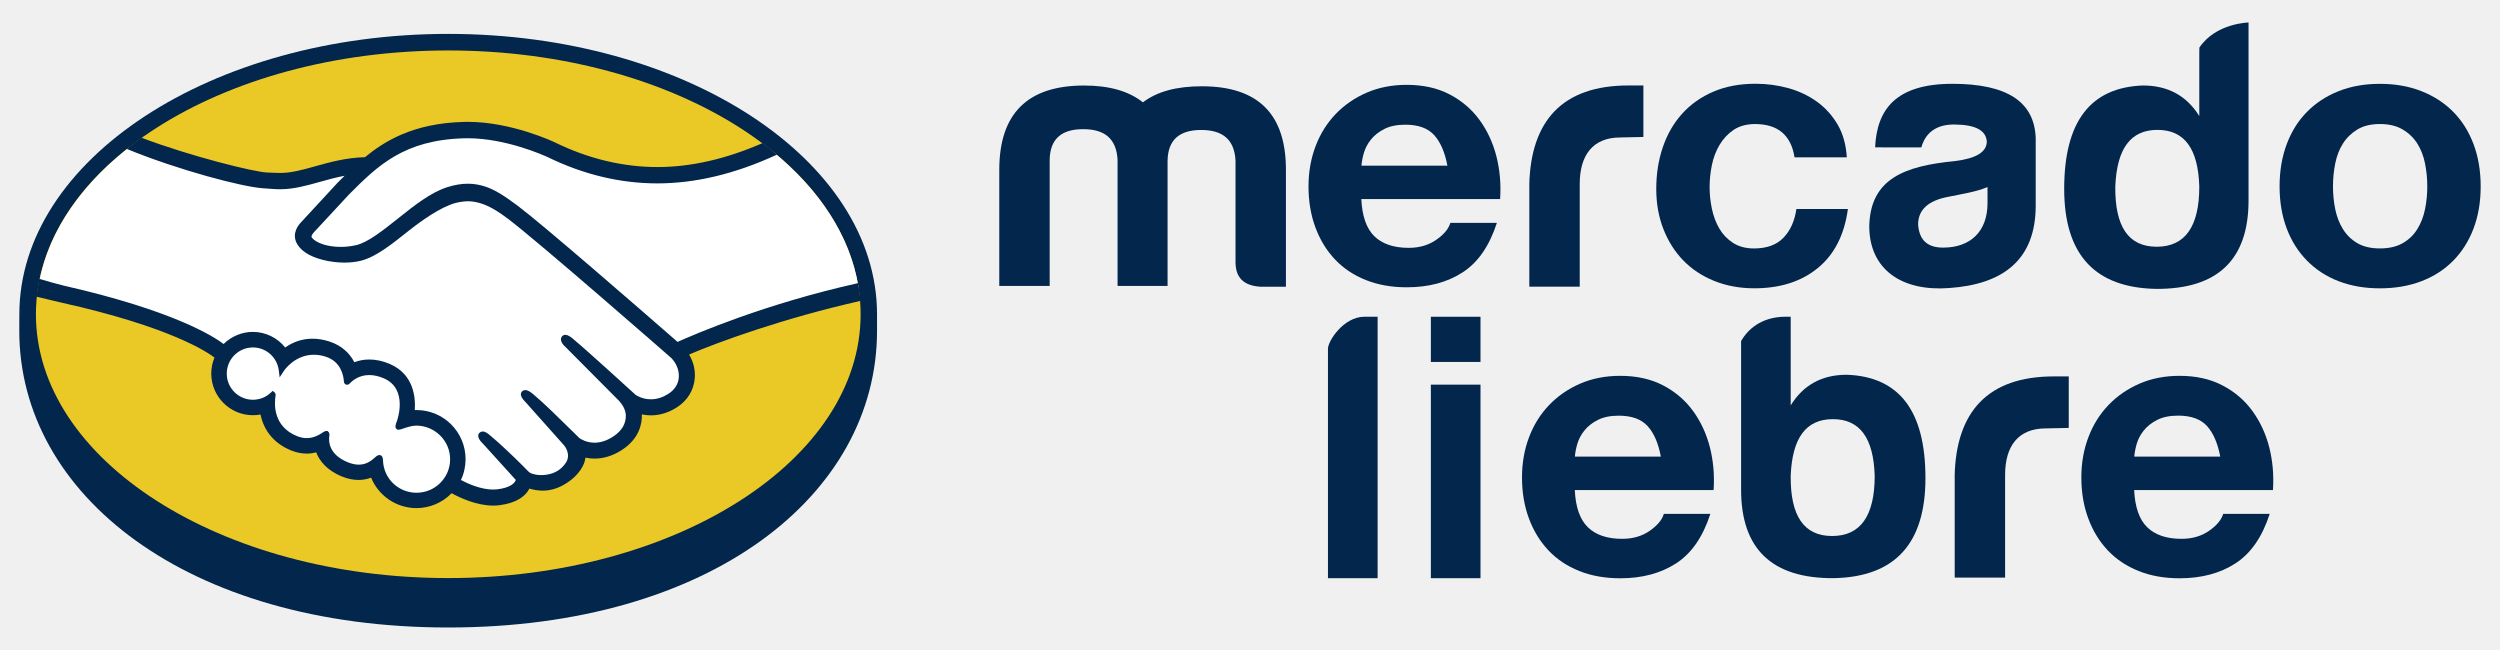
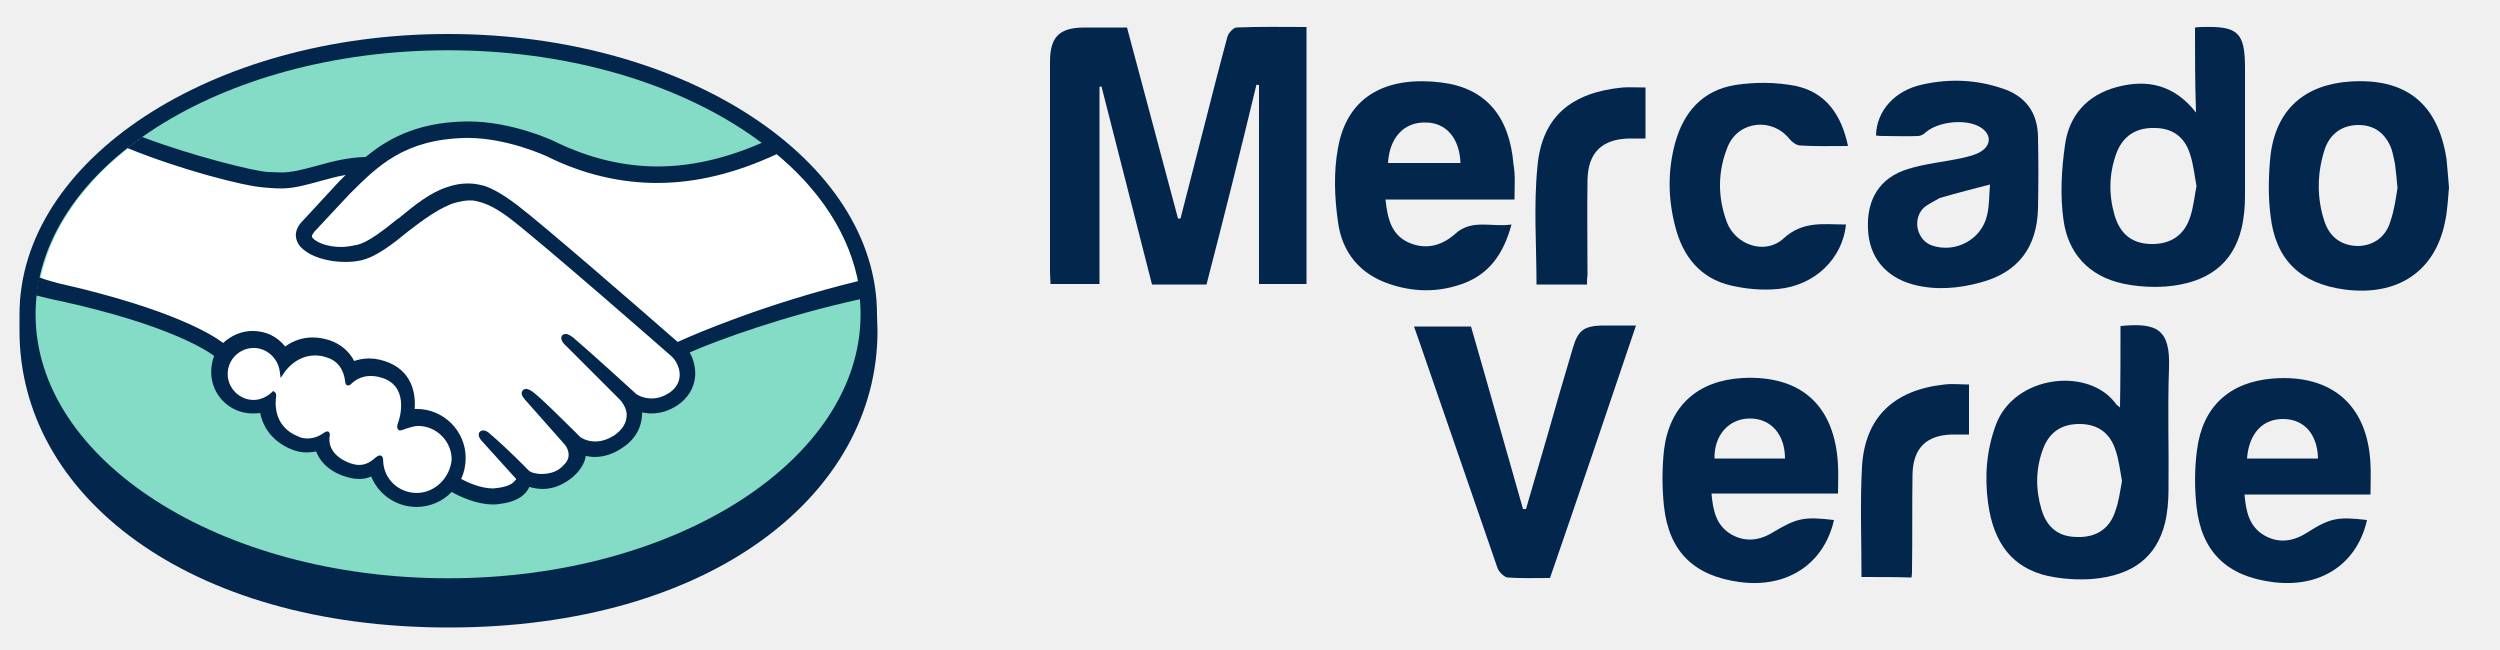
<svg xmlns="http://www.w3.org/2000/svg" version="1.1" id="Capa_1" x="0px" y="0px" viewBox="0 0 500 130" style="enable-background:new 0 0 500 130;" xml:space="preserve">
  <style type="text/css">
	.st0{fill:#03264C;}
- 	.st1{fill:#EAC926;}
+ 	.st1{fill:#84DCC6;}
	.st2{fill:#FFFFFF;}
</style>
-   <g id="g14">
-     <g id="g20" transform="translate(329.6772,316.9189)">
-       <path id="path22" class="st0" d="M-154.27-254.04c0-30.91-38.4-56.1-85.77-56.1c-47.37,0-85.77,25.19-85.77,56.1    c0,0.8-0.01,3-0.01,3.28c0,32.79,33.56,59.34,85.77,59.34c52.53,0,85.78-26.55,85.78-59.34V-254.04z" />
-     </g>
-     <g id="g24" transform="translate(325.6143,316.9531)">
-       <path id="path26" class="st1" d="M-153.49-254.1c0,29.14-36.92,52.76-82.47,52.76c-45.55,0-82.47-23.62-82.47-52.76    c0-29.14,36.92-52.76,82.47-52.76C-190.41-306.86-153.49-283.24-153.49-254.1" />
-     </g>
-     <g id="g28" transform="translate(189.7051,337.5469)">
-       <path id="path30" class="st2" d="M-127.43-291.34c-0.04,0.08-0.87,0.93-0.33,1.62c1.3,1.66,5.32,2.62,9.39,1.7    c2.42-0.54,5.52-3.01,8.53-5.4c3.26-2.59,6.49-5.18,9.74-6.21c3.44-1.09,5.64-0.63,7.1-0.18c1.6,0.48,3.47,1.53,6.47,3.78    c5.64,4.24,28.34,24.05,32.25,27.47c3.16-1.43,17.19-7.47,36.26-11.67c-1.66-10.17-7.84-19.47-17.22-27.08    c-13.07,5.49-29.04,8.35-44.67,0.73c-0.08-0.03-8.53-4.03-16.87-3.84c-12.39,0.29-17.76,5.65-23.44,11.33L-127.43-291.34z" />
-     </g>
-     <g id="g32" transform="translate(279.0542,306.6982)">
-       <path id="path34" class="st2" d="M-144.56-235.56c-0.27-0.24-26.68-23.35-32.66-27.85c-3.46-2.6-5.39-3.26-7.41-3.52    c-1.05-0.14-2.51,0.06-3.52,0.34c-2.78,0.76-6.42,3.19-9.65,5.75c-3.35,2.66-6.5,5.17-9.43,5.83c-3.74,0.84-8.31-0.15-10.39-1.56    c-0.85-0.57-1.44-1.22-1.73-1.89c-0.77-1.79,0.65-3.21,0.88-3.45l7.29-7.88c0.85-0.85,1.7-1.69,2.57-2.53    c-2.35,0.31-4.53,0.91-6.64,1.5c-2.64,0.74-5.18,1.45-7.75,1.45c-1.07,0-6.82-0.94-7.91-1.24c-6.6-1.81-12.39-3.56-21.03-7.6    c-10.36,7.71-17.29,17.36-19.29,27.98c1.49,0.39,3.89,1.11,4.89,1.33c23.45,5.21,30.76,10.59,32.08,11.71    c1.43-1.59,3.5-2.61,5.81-2.61c2.6,0,4.93,1.31,6.35,3.32c1.34-1.06,3.2-1.97,5.59-1.97c1.09,0,2.22,0.2,3.36,0.59    c2.64,0.91,4.01,2.67,4.72,4.26c0.89-0.4,1.98-0.7,3.26-0.69c1.26,0,2.58,0.29,3.9,0.86c4.32,1.86,5,6.1,4.6,9.3    c0.31-0.04,0.62-0.05,0.93-0.05c5.13,0,9.29,4.17,9.29,9.3c0,1.59-0.41,3.08-1.11,4.39c1.39,0.78,4.95,2.56,8.07,2.16    c2.49-0.32,3.44-1.17,3.78-1.65c0.23-0.33,0.48-0.71,0.25-0.99l-6.62-7.35c0,0-1.09-1.03-0.73-1.43c0.37-0.41,1.04,0.18,1.52,0.58    c3.37,2.81,7.48,7.06,7.48,7.06c0.07,0.04,0.34,0.58,1.86,0.85c1.31,0.23,3.63,0.1,5.23-1.22c0.4-0.33,0.81-0.75,1.15-1.18    c-0.03,0.02-0.05,0.05-0.07,0.06c1.69-2.17-0.19-4.36-0.19-4.36l-7.73-8.67c0,0-1.1-1.02-0.73-1.43c0.34-0.36,1.05,0.18,1.53,0.58    c2.45,2.05,5.9,5.51,9.21,8.76c0.65,0.48,3.56,2.27,7.41-0.26c2.34-1.53,2.81-3.42,2.74-4.84c-0.16-1.88-1.63-3.22-1.63-3.22    l-10.55-10.61c0,0-1.11-0.95-0.72-1.43c0.32-0.4,1.05,0.18,1.52,0.58c3.36,2.81,12.46,11.15,12.46,11.15    c0.13,0.09,3.27,2.33,7.16-0.14c1.39-0.89,2.28-2.23,2.35-3.78C-142.66-233.95-144.56-235.56-144.56-235.56" />
-     </g>
-     <g id="g36" transform="translate(215.7334,290.0596)">
-       <path id="path38" class="st2" d="M-132.42-205.47c-1.64-0.02-3.43,0.95-3.66,0.81c-0.13-0.09,0.1-0.74,0.25-1.12    c0.16-0.38,2.31-6.86-2.94-9.11c-4.02-1.73-6.47,0.21-7.32,1.09c-0.22,0.23-0.32,0.21-0.35-0.08c-0.08-1.17-0.6-4.33-4.07-5.38    c-4.96-1.52-8.14,1.94-8.95,3.19c-0.36-2.82-2.75-5.02-5.68-5.02c-3.18,0-5.76,2.57-5.76,5.75c0,3.18,2.58,5.75,5.76,5.75    c1.54,0,2.95-0.61,3.98-1.61c0.03,0.03,0.05,0.08,0.03,0.19c-0.24,1.42-0.69,6.6,4.73,8.7c2.17,0.84,4.02,0.22,5.55-0.86    c0.46-0.32,0.53-0.19,0.47,0.24c-0.2,1.33,0.05,4.18,4.04,5.8c3.04,1.23,4.84-0.03,6.01-1.12c0.51-0.47,0.65-0.39,0.68,0.33    c0.14,3.85,3.34,6.91,7.23,6.91c4,0,7.24-3.23,7.25-7.23C-125.18-202.23-128.42-205.43-132.42-205.47" />
-     </g>
-     <g id="g40" transform="translate(215.7334,272.79)">
-       <path id="path42" class="st0" d="M-132.42-174.24c-3.63,0-6.57-2.82-6.71-6.41c-0.01-0.31-0.04-1.13-0.73-1.13    c-0.29,0-0.53,0.17-0.82,0.43c-0.8,0.74-1.81,1.49-3.3,1.49c-0.67,0-1.4-0.16-2.17-0.47c-3.83-1.55-3.88-4.18-3.72-5.24    c0.04-0.28,0.05-0.57-0.14-0.81l-0.23-0.21h-0.24c-0.2,0-0.39,0.08-0.67,0.27c-1.11,0.78-2.17,1.15-3.25,1.15    c-0.59,0-1.2-0.12-1.82-0.35c-5.04-1.96-4.64-6.72-4.4-8.15c0.04-0.29-0.04-0.51-0.22-0.66l-0.36-0.29l-0.33,0.32    c-0.98,0.95-2.27,1.46-3.62,1.46c-2.89,0-5.24-2.35-5.23-5.23c0-2.89,2.35-5.23,5.24-5.23c2.61,0,4.83,1.96,5.16,4.57l0.18,1.41    l0.77-1.19c0.09-0.14,2.2-3.34,6.09-3.33c0.74,0,1.5,0.12,2.27,0.36c3.1,0.95,3.63,3.76,3.71,4.93c0.05,0.68,0.54,0.71,0.64,0.71    c0.27,0,0.47-0.17,0.6-0.32c0.59-0.61,1.86-1.62,3.85-1.62c0.91,0,1.88,0.22,2.89,0.65c4.93,2.11,2.69,8.37,2.67,8.44    c-0.42,1.04-0.44,1.5-0.04,1.76l0.19,0.09h0.14c0.22,0,0.5-0.1,0.96-0.25c0.67-0.23,1.68-0.58,2.63-0.58h0    c3.71,0.04,6.73,3.06,6.72,6.73C-125.7-177.25-128.72-174.24-132.42-174.24 M-80.22-204.41c-8.14-7.1-26.94-23.45-32.03-27.27    c-2.91-2.19-4.89-3.34-6.64-3.86c-0.78-0.24-1.87-0.51-3.26-0.51c-1.3,0-2.69,0.23-4.14,0.7c-3.29,1.04-6.57,3.65-9.74,6.17    l-0.16,0.13c-2.96,2.35-6.01,4.78-8.32,5.29c-1.01,0.23-2.04,0.35-3.08,0.35c-2.59,0-4.91-0.75-5.78-1.86    c-0.14-0.18-0.05-0.48,0.29-0.91l0.04-0.06l7.16-7.71c5.61-5.61,10.9-10.9,23.09-11.18c0.2,0,0.41-0.01,0.61-0.01    c7.59,0,15.17,3.4,16.02,3.79c7.12,3.47,14.46,5.23,21.84,5.24c7.69,0,15.63-1.9,23.98-5.75c-0.93-0.78-1.9-1.55-2.9-2.3    c-7.33,3.18-14.32,4.79-21.05,4.78c-6.88-0.01-13.76-1.66-20.44-4.92c-0.35-0.17-8.73-4.12-17.44-4.12c-0.23,0-0.46,0-0.69,0.01    c-10.24,0.24-16.01,3.88-19.88,7.06c-3.77,0.09-7.03,1-9.92,1.81c-2.58,0.72-4.81,1.34-6.99,1.34c-0.9,0-2.51-0.08-2.66-0.09    c-2.5-0.08-15.11-3.17-25.14-6.96c-1.02,0.72-2.01,1.47-2.97,2.23c10.48,4.3,23.23,7.62,27.25,7.88c1.12,0.07,2.31,0.2,3.51,0.2    c2.66,0,5.32-0.75,7.89-1.47c1.52-0.43,3.2-0.89,4.96-1.23c-0.47,0.46-0.94,0.93-1.41,1.4l-7.27,7.87c-0.57,0.58-1.81,2.12-1,4.02    c0.33,0.77,0.99,1.5,1.91,2.12c1.73,1.17,4.84,1.96,7.72,1.96c1.09,0,2.13-0.11,3.08-0.32c3.05-0.68,6.25-3.23,9.63-5.92    c2.7-2.15,6.53-4.87,9.47-5.67c0.82-0.22,1.83-0.36,2.64-0.36c0.24,0,0.47,0.01,0.68,0.04c1.94,0.25,3.82,0.91,7.16,3.42    c5.97,4.48,32.39,27.59,32.64,27.82c0.02,0.02,1.7,1.47,1.59,3.88c-0.06,1.35-0.81,2.54-2.11,3.37c-1.13,0.71-2.29,1.08-3.47,1.08    c-1.77,0-2.98-0.83-3.06-0.89c-0.1-0.08-9.15-8.38-12.48-11.17c-0.53-0.44-1.05-0.83-1.57-0.83c-0.28,0-0.52,0.12-0.69,0.33    c-0.52,0.65,0.06,1.54,0.75,2.13l10.57,10.63c0.01,0.01,1.32,1.24,1.46,2.86c0.08,1.76-0.76,3.23-2.51,4.38    c-1.25,0.82-2.51,1.24-3.75,1.24c-1.62,0-2.76-0.74-3.01-0.91l-1.52-1.49c-2.77-2.73-5.63-5.55-7.73-7.3    c-0.51-0.42-1.06-0.82-1.58-0.82c-0.25,0-0.49,0.1-0.67,0.28c-0.24,0.27-0.4,0.74,0.19,1.53c0.24,0.33,0.53,0.6,0.53,0.6    l7.72,8.66c0.06,0.08,1.59,1.89,0.17,3.7l-0.27,0.34c-0.23,0.26-0.48,0.49-0.72,0.69c-1.32,1.08-3.07,1.2-3.77,1.2    c-0.37,0-0.73-0.03-1.05-0.09c-0.76-0.14-1.27-0.35-1.52-0.64l-0.09-0.09c-0.42-0.44-4.31-4.41-7.53-7.09    c-0.42-0.36-0.95-0.81-1.5-0.81c-0.27,0-0.51,0.11-0.7,0.31c-0.64,0.7,0.32,1.74,0.73,2.12l6.58,7.26    c-0.01,0.07-0.09,0.22-0.25,0.45c-0.24,0.32-1.03,1.12-3.42,1.42c-0.28,0.03-0.58,0.05-0.87,0.05c-2.46,0-5.09-1.19-6.44-1.91    c0.62-1.3,0.93-2.73,0.93-4.17c0-5.42-4.39-9.82-9.81-9.82c-0.11,0-0.24,0-0.35,0.01c0.18-2.47-0.17-7.15-4.98-9.22    c-1.38-0.6-2.76-0.9-4.1-0.9c-1.05,0-2.06,0.18-3.01,0.54c-0.99-1.93-2.65-3.34-4.81-4.08c-1.19-0.41-2.38-0.62-3.52-0.62    c-2,0-3.84,0.59-5.49,1.76c-1.57-1.96-3.95-3.12-6.46-3.12c-2.19,0-4.3,0.88-5.86,2.42c-2.05-1.56-10.17-6.72-31.92-11.66    c-1.05-0.24-3.47-0.93-4.95-1.37c-0.25,1.18-0.43,2.37-0.56,3.57c0,0,4.01,0.96,4.8,1.14c22.21,4.93,29.55,10.07,30.8,11.03    c-0.42,1.01-0.64,2.1-0.64,3.2c0,4.59,3.73,8.33,8.32,8.33c0.52,0,1.03-0.04,1.53-0.14c0.69,3.38,2.9,5.94,6.28,7.25    c0.99,0.38,1.99,0.57,2.96,0.57c0.63,0,1.27-0.08,1.9-0.24c0.62,1.59,2.03,3.56,5.17,4.83c1.1,0.44,2.2,0.68,3.27,0.68    c0.87,0,1.73-0.15,2.54-0.46c1.5,3.66,5.08,6.09,9.07,6.09c2.64,0,5.18-1.07,7.03-2.98c1.58,0.88,4.93,2.47,8.31,2.48    c0.44,0,0.85-0.03,1.26-0.08c3.36-0.42,4.92-1.73,5.64-2.76c0.13-0.18,0.25-0.37,0.35-0.56c0.79,0.23,1.67,0.41,2.66,0.41    c1.83,0,3.59-0.62,5.37-1.92c1.75-1.26,2.99-3.07,3.17-4.61c0-0.02,0.01-0.04,0.01-0.07c0.59,0.12,1.19,0.19,1.8,0.19    c1.89,0,3.74-0.59,5.52-1.75c3.42-2.24,4.02-5.18,3.96-7.09c0.6,0.13,1.21,0.19,1.82,0.19c1.77,0,3.51-0.54,5.17-1.59    c2.12-1.36,3.4-3.43,3.59-5.85c0.13-1.64-0.27-3.3-1.14-4.72c5.73-2.47,18.84-7.25,34.27-10.73c-0.09-1.2-0.27-2.38-0.48-3.55    C-62.8-212-76.73-205.97-80.22-204.41" />
-     </g>
-     <g id="g44" transform="translate(372.3848,355.1846)">
-       <path id="path46" class="st0" d="M-162.45-323.23V-298h-10.08v-23.21c0-11.27,5.67-16.87,16.94-16.87c5.08,0,8.96,1.12,11.79,3.36    c2.84-2.16,6.72-3.21,11.8-3.21c11.27,0,16.87,5.6,16.8,16.87v23.22h-5.15c-3.28-0.23-4.93-1.79-4.93-4.93v-20.3    c-0.22-4.11-2.46-6.12-6.87-6.12c-4.4,0-6.64,2.02-6.72,6.12V-298h-10v-25.23c-0.23-4.11-2.46-6.12-6.87-6.12    C-160.14-329.36-162.38-327.34-162.45-323.23" />
-     </g>
-     <g id="g48" transform="translate(491.0654,348.9932)">
-       <path id="path50" class="st0" d="M-185.21-312.04c0.3-12.77,6.61-19.86,19.82-19.86h3v10.3l-4.61,0.1c-5.52,0-8.12,3.56-8.12,9.31    v20.53h-10.08V-312.04z" />
-     </g>
-     <g id="g52" transform="translate(604.4424,344.4316)">
-       <path id="path54" class="st0" d="M-206.94-303.79v-3.23c-2.31,0.97-5,1.37-7.91,1.96c-3.96,0.75-5.97,2.61-5.97,5.52    c0.22,3.14,1.87,4.63,5,4.63C-210.3-294.91-206.94-298.19-206.94-303.79 M-220.18-314.95l-9.24-0.01    c0.35-7.63,4.19-12.71,15.47-12.71c10.9,0,16.42,3.58,16.65,10.9v13.44c0,10.9-6.57,15.75-17.24,16.5    c-9.48,0.75-16.05-3.66-16.05-12.39c0.22-9.48,7.09-12.02,17.09-12.99c4.25-0.52,6.42-1.79,6.42-3.96    c-0.22-2.24-2.31-3.31-6.42-3.36C-218.16-319.6-219.66-316.82-220.18-314.95" />
-     </g>
-     <g id="g56" transform="translate(636.0684,348.5366)">
-       <path id="path58" class="st0" d="M-213.01-311.21c-0.07,7.99,2.61,12.02,8.29,12.02c5.67,0,8.51-4.03,8.51-12.02    c-0.22-7.61-2.98-11.35-8.36-11.35C-209.95-322.56-212.71-318.83-213.01-311.21 M-186.36-344.04v35.59    c0,11.87-6.2,17.77-18.51,17.69c-12.24-0.23-18.36-6.87-18.36-20c0-13.44,5.23-20.3,15.75-20.68c4.93,0,8.74,2.02,11.27,6.12    v-12.59l0.02-1.11C-192.91-343.92-186.36-344.04-186.36-344.04" />
-     </g>
-     <g id="g60" transform="translate(450.3125,316.3428)">
-       <path id="path62" class="st0" d="M-177.39-253h2.6v52.3h-9.93v-45.91C-184.72-248.1-181.64-253-177.39-253" />
-     </g>
-     <g id="g68" transform="translate(467.5215,361.2886)">
-       <path id="path70" class="st0" d="M-180.69-334.27c-1.26-1.39-3.19-2.08-5.77-2.08c-1.69,0-3.09,0.29-4.2,0.86    c-1.12,0.57-2.01,1.28-2.68,2.12c-0.67,0.84-1.14,1.74-1.41,2.68c-0.27,0.94-0.43,1.79-0.48,2.53h17.19    C-178.55-330.85-179.43-332.88-180.69-334.27 M-192.64-314.03c1.59,1.54,3.87,2.31,6.85,2.31c2.13,0,3.97-0.53,5.51-1.6    c1.54-1.07,2.48-2.2,2.83-3.39h9.3c-1.49,4.61-3.77,7.91-6.85,9.9c-3.08,1.99-6.8,2.98-11.16,2.98c-3.03,0-5.76-0.48-8.19-1.45    c-2.43-0.97-4.49-2.34-6.18-4.13c-1.69-1.79-2.99-3.92-3.91-6.4c-0.92-2.48-1.38-5.21-1.38-8.19c0-2.88,0.47-5.56,1.41-8.04    c0.94-2.48,2.28-4.62,4.02-6.44c1.74-1.81,3.81-3.24,6.21-4.28c2.41-1.04,5.07-1.56,8-1.56c3.27,0,6.13,0.63,8.56,1.9    c2.43,1.26,4.43,2.97,5.99,5.1c1.56,2.13,2.69,4.57,3.39,7.29c0.69,2.73,0.94,5.58,0.74,8.56h-27.76    C-195.09-318.05-194.23-315.57-192.64-314.03" />
-     </g>
-     <g id="g72" transform="translate(546.9404,364.02)">
-       <path id="path74" class="st0" d="M-195.92-339.21c-1.7,0-3.13,0.39-4.29,1.16c-1.15,0.78-2.09,1.78-2.82,3.01    c-0.73,1.23-1.24,2.58-1.54,4.06c-0.3,1.48-0.45,2.94-0.45,4.4c0,1.4,0.15,2.83,0.45,4.28c0.3,1.45,0.79,2.77,1.47,3.95    c0.68,1.18,1.59,2.14,2.74,2.89c1.15,0.75,2.56,1.13,4.21,1.13c2.56,0,4.52-0.71,5.9-2.14c1.38-1.43,2.24-3.35,2.59-5.75h10.3    c-0.7,5.16-2.71,9.1-6.01,11.8c-3.31,2.71-7.54,4.06-12.7,4.06c-2.91,0-5.57-0.49-8.01-1.47c-2.43-0.98-4.5-2.34-6.2-4.1    c-1.7-1.75-3.03-3.85-3.98-6.28c-0.95-2.43-1.43-5.1-1.43-8.01c0-3.01,0.44-5.8,1.32-8.38c0.88-2.58,2.17-4.81,3.87-6.69    c1.7-1.88,3.78-3.35,6.24-4.4c2.45-1.05,5.26-1.58,8.42-1.58c2.3,0,4.52,0.3,6.65,0.9c2.13,0.6,4.03,1.52,5.71,2.74    c1.68,1.23,3.04,2.76,4.1,4.58c1.05,1.83,1.65,4,1.8,6.5h-10.45C-188.73-336.98-191.36-339.21-195.92-339.21" />
-     </g>
-     <g id="g76" transform="translate(690.4863,342.9561)">
-       <path id="path78" class="st0" d="M-223.44-301.12c0.3,1.48,0.81,2.81,1.54,3.98c0.73,1.18,1.69,2.12,2.89,2.82    c1.2,0.7,2.71,1.05,4.51,1.05c1.8,0,3.32-0.35,4.55-1.05c1.23-0.7,2.2-1.64,2.93-2.82c0.73-1.18,1.24-2.5,1.54-3.98    c0.3-1.48,0.45-2.99,0.45-4.55c0-1.55-0.15-3.08-0.45-4.59c-0.3-1.5-0.82-2.83-1.54-3.98c-0.73-1.15-1.7-2.09-2.93-2.82    c-1.23-0.73-2.74-1.09-4.55-1.09c-1.8,0-3.31,0.36-4.51,1.09c-1.2,0.73-2.17,1.67-2.89,2.82c-0.73,1.15-1.24,2.48-1.54,3.98    s-0.45,3.03-0.45,4.59C-223.89-304.12-223.74-302.6-223.44-301.12 M-233.14-314.13c0.95-2.53,2.3-4.68,4.06-6.46    c1.75-1.78,3.86-3.16,6.31-4.13c2.45-0.98,5.21-1.47,8.27-1.47c3.06,0,5.83,0.49,8.31,1.47c2.48,0.98,4.6,2.36,6.35,4.13    c1.75,1.78,3.11,3.93,4.06,6.46c0.95,2.53,1.43,5.35,1.43,8.46c0,3.11-0.48,5.91-1.43,8.42c-0.95,2.51-2.31,4.65-4.06,6.43    c-1.75,1.78-3.87,3.15-6.35,4.1c-2.48,0.95-5.25,1.43-8.31,1.43c-3.06,0-5.81-0.48-8.27-1.43c-2.46-0.95-4.56-2.32-6.31-4.1    c-1.75-1.78-3.11-3.92-4.06-6.43c-0.95-2.51-1.43-5.31-1.43-8.42C-234.57-308.78-234.09-311.59-233.14-314.13" />
-     </g>
-     <path id="path88" class="st0" d="M296.1,72.39h-9.93v-9.04h9.93V72.39z" />
-     <path id="path90" class="st0" d="M296.1,115.64h-9.93V76.93h9.93V115.64z" />
-     <g id="g84_1_" transform="translate(606.3789,289.2861)">
-       <path id="path86_1_" class="st0" d="M-276.86-204.07c-1.26-1.39-3.19-2.08-5.77-2.08c-1.69,0-3.09,0.29-4.2,0.86    c-1.12,0.57-2.01,1.28-2.68,2.12c-0.67,0.84-1.14,1.74-1.41,2.68c-0.27,0.94-0.43,1.79-0.48,2.53h17.19    C-274.71-200.65-275.59-202.68-276.86-204.07 M-288.8-183.83c1.59,1.54,3.87,2.31,6.85,2.31c2.13,0,3.97-0.53,5.51-1.6    c1.54-1.07,2.48-2.2,2.83-3.39h9.3c-1.49,4.61-3.77,7.91-6.85,9.9c-3.08,1.99-6.8,2.98-11.16,2.98c-3.03,0-5.76-0.48-8.19-1.45    c-2.43-0.97-4.49-2.34-6.18-4.13c-1.69-1.79-2.99-3.92-3.91-6.4c-0.92-2.48-1.38-5.21-1.38-8.19c0-2.88,0.47-5.56,1.41-8.04    c0.94-2.48,2.28-4.63,4.02-6.44c1.74-1.81,3.81-3.24,6.21-4.28c2.41-1.04,5.07-1.56,8-1.56c3.27,0,6.13,0.63,8.56,1.9    c2.43,1.26,4.43,2.96,5.99,5.1c1.56,2.13,2.69,4.57,3.39,7.29c0.69,2.73,0.94,5.58,0.74,8.56h-27.76    C-291.26-187.85-290.39-185.37-288.8-183.83" />
-     </g>
-     <g id="g64_1_" transform="translate(513.6289,262.0811)">
-       <path id="path66_1_" class="st0" d="M-147.2-154.88c-5.67,0-8.36-4.03-8.29-12.02c0.3-7.61,3.06-11.35,8.44-11.35    c5.37,0,8.14,3.73,8.36,11.35C-138.69-158.91-141.53-154.88-147.2-154.88 M-144.29-187.13c-4.92,0-8.66,2.02-11.2,6.12l0-17.73    h-1.12c-4.95,0.06-7.55,2.7-8.8,4.86v-0.34v30.08c0,11.87,6.2,17.77,18.51,17.69c12.24-0.23,18.36-6.87,18.36-20.01    C-128.54-179.89-133.76-186.76-144.29-187.13" />
-     </g>
-     <g id="g80_1_" transform="translate(543.9404,276.9932)">
-       <path id="path82_1_" class="st0" d="M-153.01-181.85c0.3-12.77,6.61-19.86,19.82-19.86h3v10.3l-4.61,0.1    c-5.52,0-8.12,3.56-8.12,9.31v20.53h-10.08V-181.85z" />
-     </g>
-     <g id="g84_2_" transform="translate(606.3789,289.2861)">
-       <path id="path86_2_" class="st0" d="M-164.98-204.08c-1.26-1.39-3.19-2.08-5.77-2.08c-1.69,0-3.09,0.29-4.2,0.86    c-1.12,0.57-2.01,1.28-2.68,2.12c-0.67,0.84-1.14,1.74-1.41,2.68c-0.27,0.94-0.43,1.79-0.48,2.53h17.19    C-162.84-200.65-163.72-202.69-164.98-204.08 M-176.93-183.83c1.59,1.54,3.87,2.31,6.85,2.31c2.13,0,3.97-0.53,5.51-1.6    c1.54-1.07,2.48-2.2,2.83-3.39h9.3c-1.49,4.61-3.77,7.91-6.85,9.9c-3.08,1.99-6.8,2.98-11.16,2.98c-3.03,0-5.76-0.48-8.19-1.45    c-2.43-0.97-4.49-2.34-6.18-4.13c-1.69-1.79-2.99-3.92-3.91-6.4c-0.92-2.48-1.38-5.21-1.38-8.19c0-2.88,0.47-5.56,1.41-8.04    c0.94-2.48,2.28-4.63,4.02-6.44c1.74-1.81,3.81-3.24,6.21-4.28c2.41-1.04,5.07-1.56,8-1.56c3.27,0,6.13,0.63,8.56,1.9    c2.43,1.26,4.43,2.96,5.99,5.1c1.56,2.13,2.69,4.57,3.39,7.29c0.69,2.73,0.94,5.58,0.74,8.56h-27.76    C-179.38-187.85-178.52-185.37-176.93-183.83" />
-     </g>
+   <path id="path22" class="st0" d="M175.4,62.9C175.4,32,137,6.8,89.6,6.8S3.9,32,3.9,62.9c0,0.8,0,3,0,3.3  c0,32.8,33.6,59.3,85.8,59.3c52.5,0,85.8-26.6,85.8-59.3L175.4,62.9L175.4,62.9z" />
+   <g id="g24" transform="translate(325.6143,316.9531)">
+     <path id="path26" class="st1" d="M-153.5-254.1c0,29.1-36.9,52.8-82.5,52.8s-82.5-23.6-82.5-52.8s36.9-52.8,82.5-52.8   C-190.4-306.9-153.5-283.2-153.5-254.1" />
+   </g>
+   <g id="g28" transform="translate(189.7051,337.5469)">
+     <path id="path30" class="st2" d="M-127.4-291.3c0,0.1-0.9,0.9-0.3,1.6c1.3,1.7,5.3,2.6,9.4,1.7c2.4-0.5,5.5-3,8.5-5.4   c3.3-2.6,6.5-5.2,9.7-6.2c3.4-1.1,5.6-0.6,7.1-0.2c1.6,0.5,3.5,1.5,6.5,3.8c5.6,4.2,28.3,24,32.3,27.5c3.2-1.4,17.2-7.5,36.3-11.7   c-1.7-10.2-7.8-19.5-17.2-27.1c-13.1,5.5-29,8.4-44.7,0.7c-0.1,0-8.5-4-16.9-3.8c-12.4,0.3-17.8,5.6-23.4,11.3L-127.4-291.3z" />
+   </g>
+   <g id="g32" transform="translate(279.0542,306.6982)">
+     <path id="path34" class="st2" d="M-144.6-235.6c-0.3-0.2-26.7-23.4-32.7-27.9c-3.5-2.6-5.4-3.3-7.4-3.5c-1.1-0.1-2.5,0.1-3.5,0.3   c-2.8,0.8-6.4,3.2-9.6,5.8c-3.4,2.7-6.5,5.2-9.4,5.8c-3.7,0.8-8.3-0.1-10.4-1.6c-0.9-0.6-1.4-1.2-1.7-1.9c-0.8-1.8,0.6-3.2,0.9-3.5   l7.3-7.9c0.9-0.9,1.7-1.7,2.6-2.5c-2.4,0.3-4.5,0.9-6.6,1.5c-2.6,0.7-5.2,1.5-7.8,1.5c-1.1,0-6.8-0.9-7.9-1.2   c-6.6-1.8-12.4-3.6-21-7.6c-10.4,7.7-17.3,17.4-19.3,28c1.5,0.4,3.9,1.1,4.9,1.3c23.4,5.2,30.8,10.6,32.1,11.7   c1.4-1.6,3.5-2.6,5.8-2.6c2.6,0,4.9,1.3,6.4,3.3c1.3-1.1,3.2-2,5.6-2c1.1,0,2.2,0.2,3.4,0.6c2.6,0.9,4,2.7,4.7,4.3   c0.9-0.4,2-0.7,3.3-0.7c1.3,0,2.6,0.3,3.9,0.9c4.3,1.9,5,6.1,4.6,9.3c0.3,0,0.6-0.1,0.9-0.1c5.1,0,9.3,4.2,9.3,9.3   c0,1.6-0.4,3.1-1.1,4.4c1.4,0.8,4.9,2.6,8.1,2.2c2.5-0.3,3.4-1.2,3.8-1.6c0.2-0.3,0.5-0.7,0.3-1l-6.6-7.4c0,0-1.1-1-0.7-1.4   c0.4-0.4,1,0.2,1.5,0.6c3.4,2.8,7.5,7.1,7.5,7.1c0.1,0,0.3,0.6,1.9,0.9c1.3,0.2,3.6,0.1,5.2-1.2c0.4-0.3,0.8-0.8,1.1-1.2   c0,0-0.1,0.1-0.1,0.1c1.7-2.2-0.2-4.4-0.2-4.4l-7.7-8.7c0,0-1.1-1-0.7-1.4c0.3-0.4,1.1,0.2,1.5,0.6c2.4,2.1,5.9,5.5,9.2,8.8   c0.6,0.5,3.6,2.3,7.4-0.3c2.3-1.5,2.8-3.4,2.7-4.8c-0.2-1.9-1.6-3.2-1.6-3.2l-10.6-10.6c0,0-1.1-0.9-0.7-1.4   c0.3-0.4,1.1,0.2,1.5,0.6c3.4,2.8,12.5,11.1,12.5,11.1c0.1,0.1,3.3,2.3,7.2-0.1c1.4-0.9,2.3-2.2,2.4-3.8   C-142.7-233.9-144.6-235.6-144.6-235.6" />
+   </g>
+   <g id="g36" transform="translate(215.7334,290.0596)">
+     <path id="path38" class="st2" d="M-132.4-205.5c-1.6,0-3.4,0.9-3.7,0.8c-0.1-0.1,0.1-0.7,0.3-1.1c0.2-0.4,2.3-6.9-2.9-9.1   c-4-1.7-6.5,0.2-7.3,1.1c-0.2,0.2-0.3,0.2-0.4-0.1c-0.1-1.2-0.6-4.3-4.1-5.4c-5-1.5-8.1,1.9-8.9,3.2c-0.4-2.8-2.8-5-5.7-5   c-3.2,0-5.8,2.6-5.8,5.8s2.6,5.8,5.8,5.8c1.5,0,2.9-0.6,4-1.6c0,0,0.1,0.1,0,0.2c-0.2,1.4-0.7,6.6,4.7,8.7c2.2,0.8,4,0.2,5.6-0.9   c0.5-0.3,0.5-0.2,0.5,0.2c-0.2,1.3,0.1,4.2,4,5.8c3,1.2,4.8,0,6-1.1c0.5-0.5,0.6-0.4,0.7,0.3c0.1,3.9,3.3,6.9,7.2,6.9   c4,0,7.2-3.2,7.3-7.2C-125.2-202.2-128.4-205.4-132.4-205.5" />
+   </g>
+   <g id="g40" transform="translate(215.7334,272.79)">
+     <path id="path42" class="st0" d="M-132.4-174.2c-3.6,0-6.6-2.8-6.7-6.4c0-0.3,0-1.1-0.7-1.1c-0.3,0-0.5,0.2-0.8,0.4   c-0.8,0.7-1.8,1.5-3.3,1.5c-0.7,0-1.4-0.2-2.2-0.5c-3.8-1.6-3.9-4.2-3.7-5.2c0-0.3,0.1-0.6-0.1-0.8l-0.2-0.2h-0.2   c-0.2,0-0.4,0.1-0.7,0.3c-1.1,0.8-2.2,1.1-3.3,1.1c-0.6,0-1.2-0.1-1.8-0.4c-5-2-4.6-6.7-4.4-8.1c0-0.3,0-0.5-0.2-0.7l-0.4-0.3   l-0.3,0.3c-1,0.9-2.3,1.5-3.6,1.5c-2.9,0-5.2-2.4-5.2-5.2c0-2.9,2.4-5.2,5.2-5.2c2.6,0,4.8,2,5.2,4.6l0.2,1.4l0.8-1.2   c0.1-0.1,2.2-3.3,6.1-3.3c0.7,0,1.5,0.1,2.3,0.4c3.1,0.9,3.6,3.8,3.7,4.9c0.1,0.7,0.5,0.7,0.6,0.7c0.3,0,0.5-0.2,0.6-0.3   c0.6-0.6,1.9-1.6,3.9-1.6c0.9,0,1.9,0.2,2.9,0.6c4.9,2.1,2.7,8.4,2.7,8.4c-0.4,1-0.4,1.5,0,1.8l0.2,0.1h0.1c0.2,0,0.5-0.1,1-0.3   c0.7-0.2,1.7-0.6,2.6-0.6l0,0c3.7,0,6.7,3.1,6.7,6.7C-125.7-177.3-128.7-174.2-132.4-174.2 M-80.2-204.4   c-8.1-7.1-26.9-23.4-32-27.3c-2.9-2.2-4.9-3.3-6.6-3.9c-0.8-0.2-1.9-0.5-3.3-0.5c-1.3,0-2.7,0.2-4.1,0.7c-3.3,1-6.6,3.6-9.7,6.2   l-0.2,0.1c-3,2.4-6,4.8-8.3,5.3c-1,0.2-2,0.4-3.1,0.4c-2.6,0-4.9-0.8-5.8-1.9c-0.1-0.2-0.1-0.5,0.3-0.9l0-0.1l7.2-7.7   c5.6-5.6,10.9-10.9,23.1-11.2c0.2,0,0.4,0,0.6,0c7.6,0,15.2,3.4,16,3.8c7.1,3.5,14.5,5.2,21.8,5.2c7.7,0,15.6-1.9,24-5.8   c-0.9-0.8-1.9-1.6-2.9-2.3c-7.3,3.2-14.3,4.8-21,4.8c-6.9,0-13.8-1.7-20.4-4.9c-0.3-0.2-8.7-4.1-17.4-4.1c-0.2,0-0.5,0-0.7,0   c-10.2,0.2-16,3.9-19.9,7.1c-3.8,0.1-7,1-9.9,1.8c-2.6,0.7-4.8,1.3-7,1.3c-0.9,0-2.5-0.1-2.7-0.1c-2.5-0.1-15.1-3.2-25.1-7   c-1,0.7-2,1.5-3,2.2c10.5,4.3,23.2,7.6,27.3,7.9c1.1,0.1,2.3,0.2,3.5,0.2c2.7,0,5.3-0.8,7.9-1.5c1.5-0.4,3.2-0.9,5-1.2   c-0.5,0.5-0.9,0.9-1.4,1.4l-7.3,7.9c-0.6,0.6-1.8,2.1-1,4c0.3,0.8,1,1.5,1.9,2.1c1.7,1.2,4.8,2,7.7,2c1.1,0,2.1-0.1,3.1-0.3   c3.1-0.7,6.3-3.2,9.6-5.9c2.7-2.1,6.5-4.9,9.5-5.7c0.8-0.2,1.8-0.4,2.6-0.4c0.2,0,0.5,0,0.7,0c1.9,0.3,3.8,0.9,7.2,3.4   c6,4.5,32.4,27.6,32.6,27.8c0,0,1.7,1.5,1.6,3.9c-0.1,1.4-0.8,2.5-2.1,3.4c-1.1,0.7-2.3,1.1-3.5,1.1c-1.8,0-3-0.8-3.1-0.9   c-0.1-0.1-9.2-8.4-12.5-11.2c-0.5-0.4-1.1-0.8-1.6-0.8c-0.3,0-0.5,0.1-0.7,0.3c-0.5,0.6,0.1,1.5,0.8,2.1l10.6,10.6   c0,0,1.3,1.2,1.5,2.9c0.1,1.8-0.8,3.2-2.5,4.4c-1.3,0.8-2.5,1.2-3.8,1.2c-1.6,0-2.8-0.7-3-0.9l-1.5-1.5c-2.8-2.7-5.6-5.6-7.7-7.3   c-0.5-0.4-1.1-0.8-1.6-0.8c-0.3,0-0.5,0.1-0.7,0.3c-0.2,0.3-0.4,0.7,0.2,1.5c0.2,0.3,0.5,0.6,0.5,0.6l7.7,8.7   c0.1,0.1,1.6,1.9,0.2,3.7l-0.3,0.3c-0.2,0.3-0.5,0.5-0.7,0.7c-1.3,1.1-3.1,1.2-3.8,1.2c-0.4,0-0.7,0-1.1-0.1   c-0.8-0.1-1.3-0.4-1.5-0.6l-0.1-0.1c-0.4-0.4-4.3-4.4-7.5-7.1c-0.4-0.4-0.9-0.8-1.5-0.8c-0.3,0-0.5,0.1-0.7,0.3   c-0.6,0.7,0.3,1.7,0.7,2.1l6.6,7.3c0,0.1-0.1,0.2-0.3,0.4c-0.2,0.3-1,1.1-3.4,1.4c-0.3,0-0.6,0.1-0.9,0.1c-2.5,0-5.1-1.2-6.4-1.9   c0.6-1.3,0.9-2.7,0.9-4.2c0-5.4-4.4-9.8-9.8-9.8c-0.1,0-0.2,0-0.4,0c0.2-2.5-0.2-7.1-5-9.2c-1.4-0.6-2.8-0.9-4.1-0.9   c-1.1,0-2.1,0.2-3,0.5c-1-1.9-2.6-3.3-4.8-4.1c-1.2-0.4-2.4-0.6-3.5-0.6c-2,0-3.8,0.6-5.5,1.8c-1.6-2-3.9-3.1-6.5-3.1   c-2.2,0-4.3,0.9-5.9,2.4c-2.1-1.6-10.2-6.7-31.9-11.7c-1.1-0.2-3.5-0.9-4.9-1.4c-0.3,1.2-0.4,2.4-0.6,3.6c0,0,4,1,4.8,1.1   c22.2,4.9,29.6,10.1,30.8,11c-0.4,1-0.6,2.1-0.6,3.2c0,4.6,3.7,8.3,8.3,8.3c0.5,0,1,0,1.5-0.1c0.7,3.4,2.9,5.9,6.3,7.3   c1,0.4,2,0.6,3,0.6c0.6,0,1.3-0.1,1.9-0.2c0.6,1.6,2,3.6,5.2,4.8c1.1,0.4,2.2,0.7,3.3,0.7c0.9,0,1.7-0.1,2.5-0.5   c1.5,3.7,5.1,6.1,9.1,6.1c2.6,0,5.2-1.1,7-3c1.6,0.9,4.9,2.5,8.3,2.5c0.4,0,0.8,0,1.3-0.1c3.4-0.4,4.9-1.7,5.6-2.8   c0.1-0.2,0.3-0.4,0.3-0.6c0.8,0.2,1.7,0.4,2.7,0.4c1.8,0,3.6-0.6,5.4-1.9c1.8-1.3,3-3.1,3.2-4.6c0,0,0,0,0-0.1   c0.6,0.1,1.2,0.2,1.8,0.2c1.9,0,3.7-0.6,5.5-1.8c3.4-2.2,4-5.2,4-7.1c0.6,0.1,1.2,0.2,1.8,0.2c1.8,0,3.5-0.5,5.2-1.6   c2.1-1.4,3.4-3.4,3.6-5.9c0.1-1.6-0.3-3.3-1.1-4.7c5.7-2.5,18.8-7.3,34.3-10.7c-0.1-1.2-0.3-2.4-0.5-3.6   C-62.8-212-76.7-206-80.2-204.4" />
+   </g>
+   <g>
+     <path class="st0" d="M241.3,56.9c-3.7,0-7.2,0-10.9,0c-3.4-13.2-6.7-26.4-10.1-39.6c-0.1,0-0.3,0-0.4,0.1c0,13.1,0,26.2,0,39.4   c-3.3,0-6.4,0-9.8,0c0-0.8-0.1-1.6-0.1-2.4c0-14,0-28,0-42c0-5.1,1.9-6.9,7-6.9c2.7,0,5.5,0,8.4,0c3.4,12.8,6.8,25.5,10.2,38.2   c0.2,0,0.3,0,0.5,0c1.6-6.2,3.2-12.5,4.8-18.7c1.5-5.9,3-11.8,4.6-17.7c0.2-0.7,1.2-1.8,1.8-1.8c4.6-0.2,9.2-0.1,14-0.1   c0,17.2,0,34.3,0,51.4c-3.1,0-6.2,0-9.5,0c0-13.3,0-26.5,0-39.8c-0.2,0-0.4,0-0.5-0.1C248.1,30.2,244.8,43.4,241.3,56.9z" />
+     <path class="st0" d="M439,5.5c0.8-0.1,1.1-0.1,1.5-0.1c7.1-0.2,8.5,1.1,8.5,8.2c0,8.5,0,17,0,25.5c0,2.2-0.2,4.5-0.7,6.6   c-1.7,7-6.7,10.9-15.1,11.6c-2.9,0.2-5.9,0-8.7-0.6c-6.8-1.5-10.9-6.1-11.8-12.7c-0.7-4.9-0.4-10.1,0.3-15   c0.8-5.9,4.4-10,10.4-11.6c6-1.6,11.4-0.5,15.8,5.1C439,16.6,439,11.2,439,5.5z M439.3,37.2c-0.4-2.1-0.6-4.3-1.3-6.4   c-1.1-3.5-3.6-5.2-7.1-5.2c-3.7-0.1-6.3,1.6-7.6,5c-1.5,4.1-1.6,8.2-0.4,12.4c1.1,3.8,3.5,5.7,7.2,5.8c4,0.1,6.8-1.7,8-5.6   C438.7,41.3,438.9,39.3,439.3,37.2z" />
+     <path class="st0" d="M302.9,39.9c-8.6,0-17.1,0-25.8,0c0.4,3.7,1.1,7,4.6,8.6c3.4,1.5,6.6,0.7,9.3-1.7c3.4-3.1,7.3-1.3,11.3-1.9   c-1.6,5.9-4.5,10.1-10.2,12c-4.7,1.6-9.5,1.5-14.2-0.1c-6-2-9.5-6.4-10.3-12.4c-0.7-4.9-0.9-10,0-14.8   c1.9-10.8,10.2-14.4,20.7-13.1c8.8,1.1,13.6,6.7,14.4,16.4C303.1,35.1,302.9,37.3,302.9,39.9z M292.1,32.6c-0.2-5-2.9-8.1-7-8.1   c-4.3-0.1-7.2,3-7.5,8.1C282.4,32.6,287.2,32.6,292.1,32.6z" />
+     <path class="st0" d="M489.8,37.5c-0.2,2.1-0.3,4.6-0.8,6.9c-2,9.9-9.5,14.9-20.1,13.5c-8.8-1.2-13.8-5.9-14.8-14.8   c-0.5-4-0.4-8.1,0-12c1.1-9.2,6.8-14.2,16-14.8c11.2-0.7,17.5,4.5,19.2,15.5C489.5,33.6,489.6,35.4,489.8,37.5z M479.5,37.6   c-0.2-2-0.3-3.4-0.5-4.8c-0.2-1-0.4-2-0.7-3c-1.2-3.2-3.5-4.8-6.6-4.8c-3.1,0-5.6,1.6-6.7,4.7c-1.6,4.8-1.7,9.8-0.1,14.6   c1.1,3.3,3.6,4.9,6.8,4.9c3-0.1,5.5-1.8,6.4-5C478.9,41.9,479.2,39.4,479.5,37.6z" />
+     <path class="st0" d="M375.2,27.1c0.1-4.9,3.7-9,9.3-10.2c5.4-1.2,10.7-1,16,0.8c4.6,1.5,7,4.8,7.1,9.6c0.1,4.8,0.1,9.6,0,14.4   c-0.2,7.8-4,12.8-11.5,14.8c-4.4,1.2-9,1.6-13.5,0.4c-5.5-1.5-8.8-5.5-9-11.1c-0.3-6,2.4-10.3,8-12c3.5-1.1,7.2-1.4,10.8-2.2   c1.3-0.3,2.7-0.6,3.8-1.3c2.2-1.4,2-3.6-0.2-4.9c-2.9-1.7-8.4-1.1-10.9,1.1c-0.4,0.4-1,0.7-1.5,0.7c-2.2,0.1-4.5,0-6.7,0   C376.4,27.2,375.8,27.2,375.2,27.1z M398,36.9c-3.5,0.9-6.6,1.7-9.7,2.6c-0.2,0.1-0.5,0.1-0.7,0.3c-1,0.6-2.2,1.1-3,1.9   c-2.2,2.4-1.1,6.4,1.8,7.4c4.7,1.6,9.9-1.2,11-6C397.9,41.1,397.8,39.1,398,36.9z" />
+     <path class="st0" d="M369.6,29.2c-3.5,0-6.5,0.1-9.5-0.1c-0.8,0-1.7-0.7-2.2-1.3c-3.4-4.3-10.1-3.7-12.3,1.4   c-2.1,5-2.1,10.3-0.2,15.3c1.8,4.6,7.7,6.5,11.3,3.2c3.9-3.6,8.1-2.8,12.5-2.8c-0.7,6.8-6.2,12.2-13.6,12.9c-3.1,0.3-6.4,0-9.4-0.7   c-6.1-1.4-9.6-5.8-11.1-11.6c-1.5-5.6-1.6-11.2-0.1-16.8c1.7-6.3,5.5-10.6,12-11.7c4-0.6,8.2-0.6,12.2,0.2   C365.2,18.5,368.3,23,369.6,29.2z" />
+     <path class="st0" d="M317.4,56.9c-3.6,0-6.8,0-10.1,0c0-8-0.6-15.9,0.2-23.7c0.9-9.9,6.8-14.7,17-15.7c1.4-0.1,2.9,0,4.6,0   c0,3.3,0,6.5,0,10.2c-1,0-2.1,0-3.2,0c-5.5,0.1-8.3,2.8-8.4,8.3c-0.1,6.4,0,12.7,0,19.1C317.4,55.5,317.4,56.1,317.4,56.9z" />
+   </g>
+   <g>
+     <path class="st0" d="M424.1,65.2c7.3-0.7,10,0.6,9.7,8.5c-0.3,8.1,0,16.2-0.1,24.2c0,2.3-0.2,4.6-0.7,6.7   c-1.7,6.8-6.4,10.5-14.6,11.2c-2.9,0.2-5.9,0-8.8-0.6c-7-1.6-10.9-6.4-12-14.7c-0.7-5.3-0.3-10.5,1.6-15.6   c3.7-9.9,18.6-11.6,24-4.1c0.1,0.2,0.4,0.3,0.8,0.7C424.1,76,424.1,70.7,424.1,65.2z M424.4,96.2c-0.4-2.1-0.6-4.2-1.3-6.2   c-1.1-3.4-3.5-5.1-6.9-5.2c-3.7-0.1-6.3,1.5-7.6,5c-1.5,4-1.5,8.1-0.3,12.1c1.1,3.7,3.5,5.5,7.2,5.5c3.8,0.1,6.5-1.7,7.6-5.3   C423.8,100.2,424,98.2,424.4,96.2z" />
+     <path class="st0" d="M310,115.6c-2.9,0-5.7,0.1-8.5-0.1c-0.7-0.1-1.7-1.1-2-1.9c-4.8-13.9-9.6-27.8-14.4-41.7   c-0.7-2.1-1.5-4.3-2.3-6.6c3.8,0,7.5,0,11.4,0c3.5,12.1,6.9,24.3,10.4,36.5c0.2,0,0.4,0,0.6,0c1.4-4.8,2.8-9.6,4.2-14.4   c1.7-6,3.4-11.9,5.2-17.9c1-3.4,2.2-4.3,5.8-4.4c2.2,0,4.4,0,6.8,0C321.5,82,315.8,98.8,310,115.6z" />
+     <path class="st0" d="M366.8,104c-2,8.8-9.4,13.7-18.9,12.4c-9-1.2-14.1-6-15.1-15.1c-0.4-3.7-0.4-7.6,0-11.3   c1.1-8.9,6.8-13.9,15.7-14.4c11.8-0.6,18.5,5.6,19.1,17.4c0.1,1.8,0,3.7,0,5.7c-8.5,0-16.8,0-25.3,0c0.3,3.4,0.9,6.4,4,8.2   c2.8,1.6,5.7,1.2,8.4-0.5C359.4,103.6,360.8,103.3,366.8,104z M357,91.7c0-4.8-2.8-8-7-8c-4.2,0-7.2,3.3-7.1,8   C347.6,91.7,352.3,91.7,357,91.7z" />
+     <path class="st0" d="M473.4,104c-2,8.9-9.4,13.7-19,12.4c-9-1.2-14.1-6-15.1-15.1c-0.4-3.7-0.4-7.6,0.1-11.3   c1.1-8.7,6.5-13.6,15.2-14.3c11.8-0.9,19,5.4,19.5,17.2c0.1,1.9,0,3.8,0,6c-8.5,0-16.8,0-25.2,0c0.3,3.4,0.9,6.4,4,8.2   c2.8,1.6,5.7,1.2,8.4-0.5C466,103.6,467.5,103.3,473.4,104z M449.4,91.7c4.9,0,9.5,0,14.2,0c-0.1-4.8-2.7-7.8-6.8-7.9   C452.6,83.7,449.8,86.6,449.4,91.7z" />
+     <path class="st0" d="M372.3,115.4c0-7.5-0.3-14.8,0.1-22.1c0.6-9.8,6.3-15.3,16.5-16.4c1.6-0.2,3.2,0,4.9,0c0,3.2,0,6.4,0,10   c-1.1,0-2.2,0-3.3,0c-5.2,0.1-7.9,2.7-8,8c-0.1,6.4,0,12.8-0.1,19.2c0,0.4,0,0.8-0.1,1.4C378.9,115.4,375.7,115.4,372.3,115.4z" />
  </g>
</svg>
